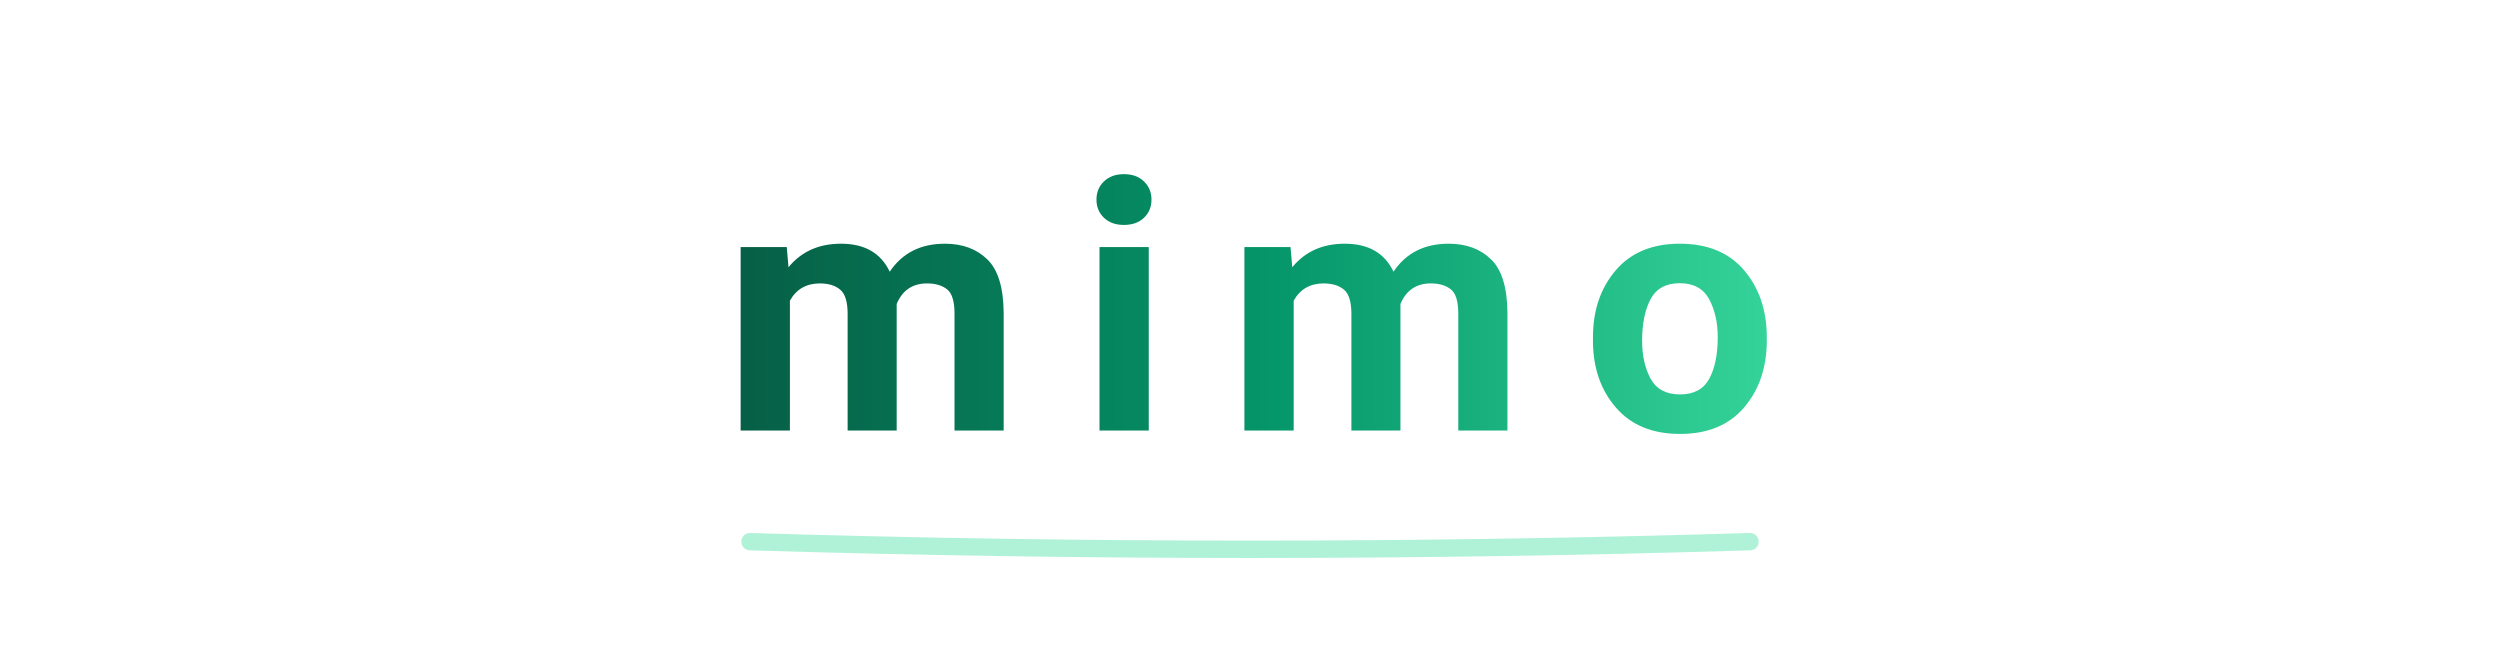
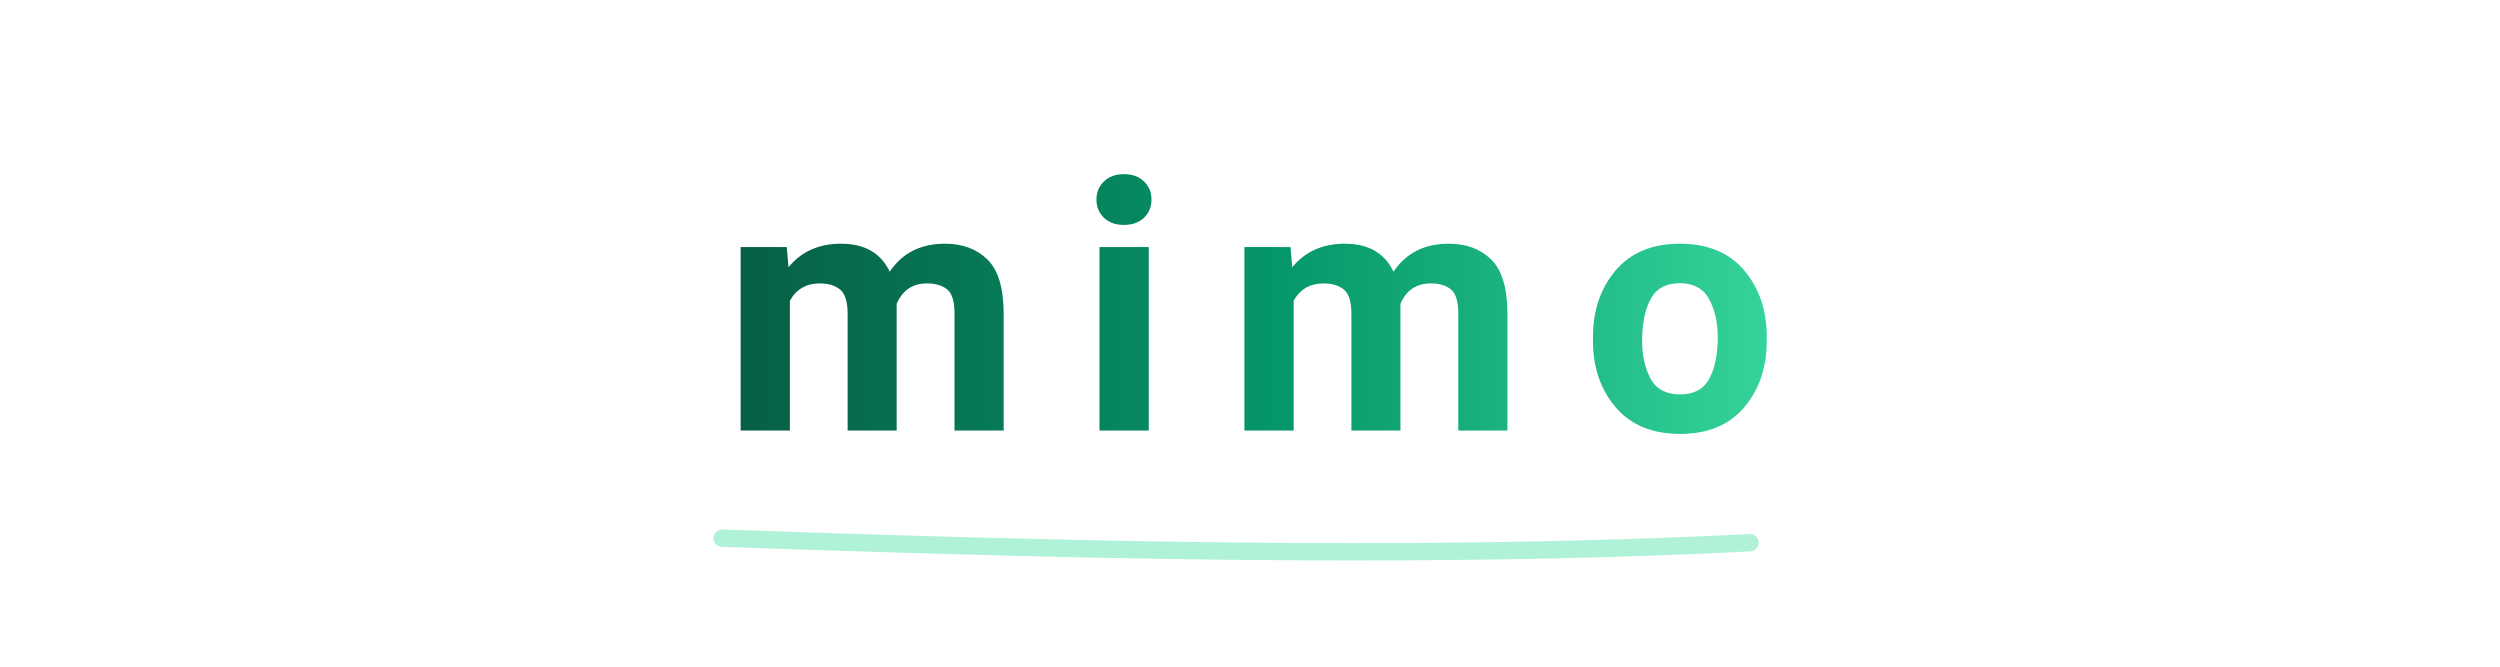
<svg xmlns="http://www.w3.org/2000/svg" viewBox="0 0 360 96" fill="none" role="img" aria-label="mimo">
  <defs>
    <linearGradient id="mw" x1="0" y1="0" x2="1" y2="0">
      <stop offset="0%" stop-color="#065f46" />
      <stop offset="52%" stop-color="#059669" />
      <stop offset="100%" stop-color="#34d399" />
    </linearGradient>
  </defs>
  <text x="180" y="62" text-anchor="middle" fill="url(#mw)" font-family="ui-sans-serif, -apple-system, BlinkMacSystemFont, 'Segoe UI', Roboto, Helvetica, Arial, sans-serif" font-size="50" font-weight="600" letter-spacing="8">
    mimo
  </text>
-   <path d="M 108 78 Q 180 80.2 252 78" stroke="#6ee7b7" stroke-width="2.5" stroke-linecap="round" fill="none" opacity="0.55" />
+   <path d="M 104 77.5 C 148 79, 202 80.7 252 78.15" stroke="#6ee7b7" stroke-width="2.5" stroke-linecap="round" fill="none" opacity="0.55" />
</svg>
